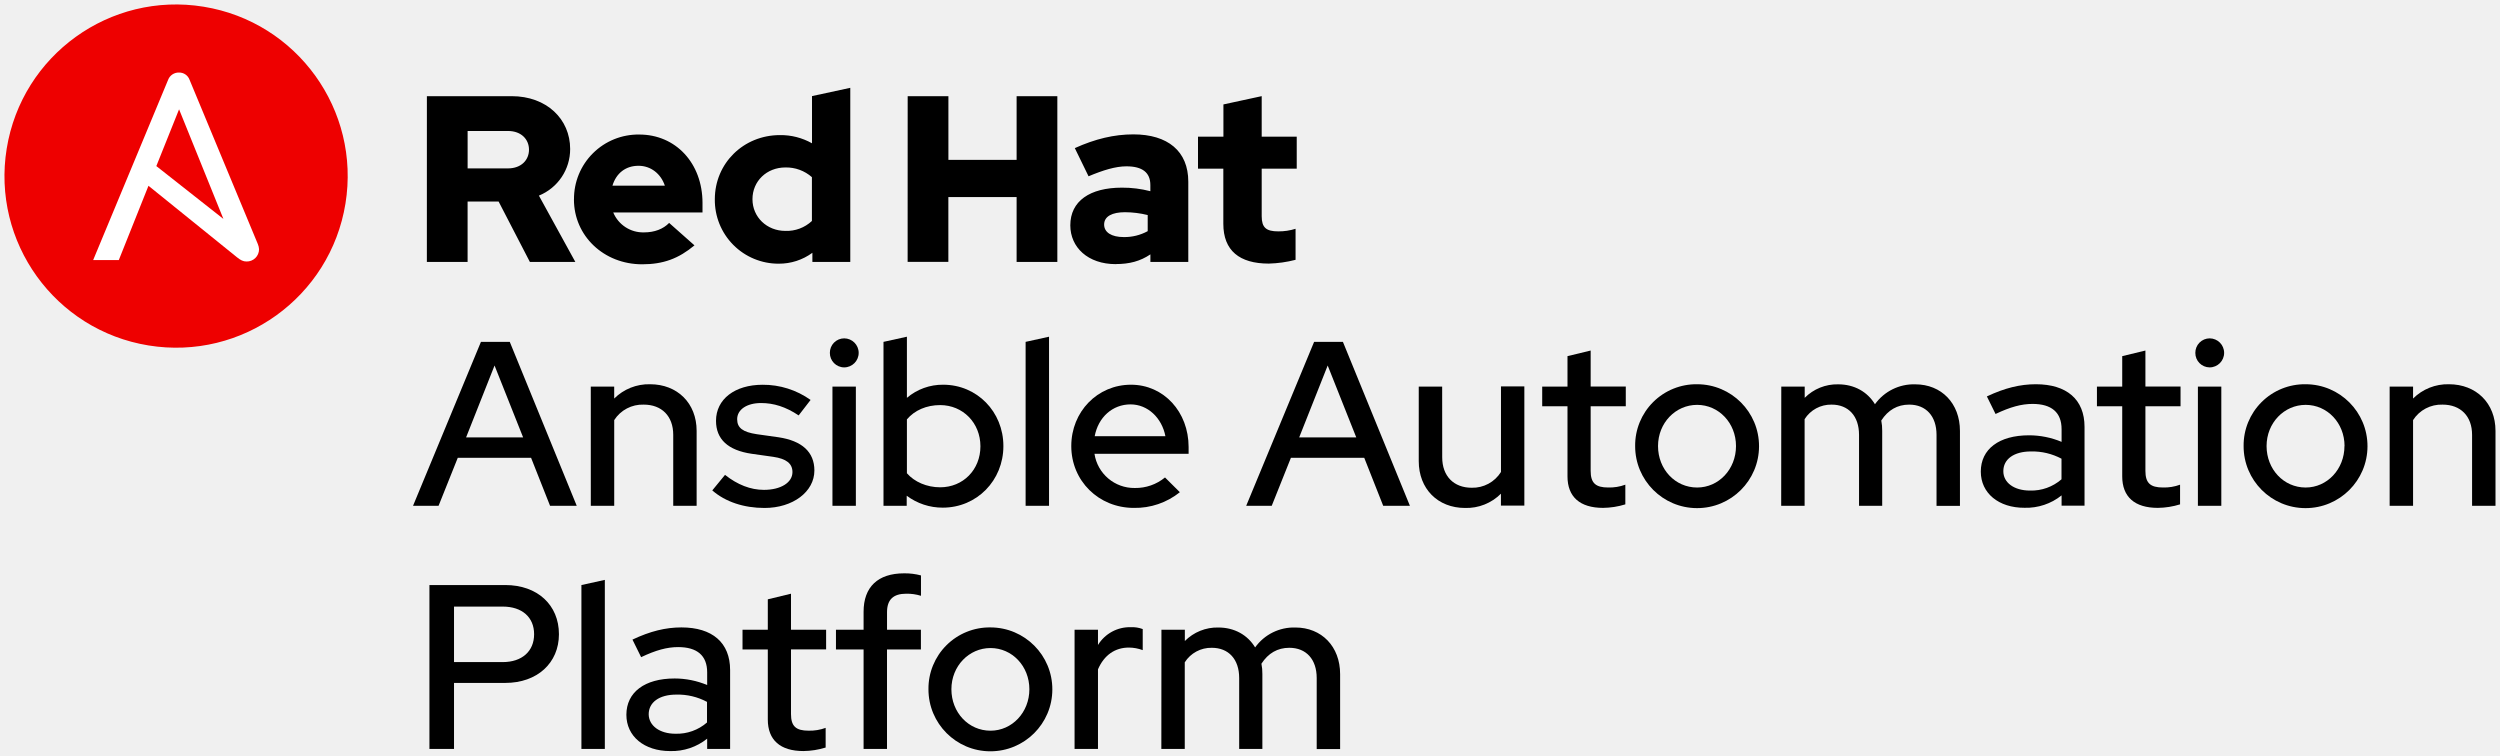
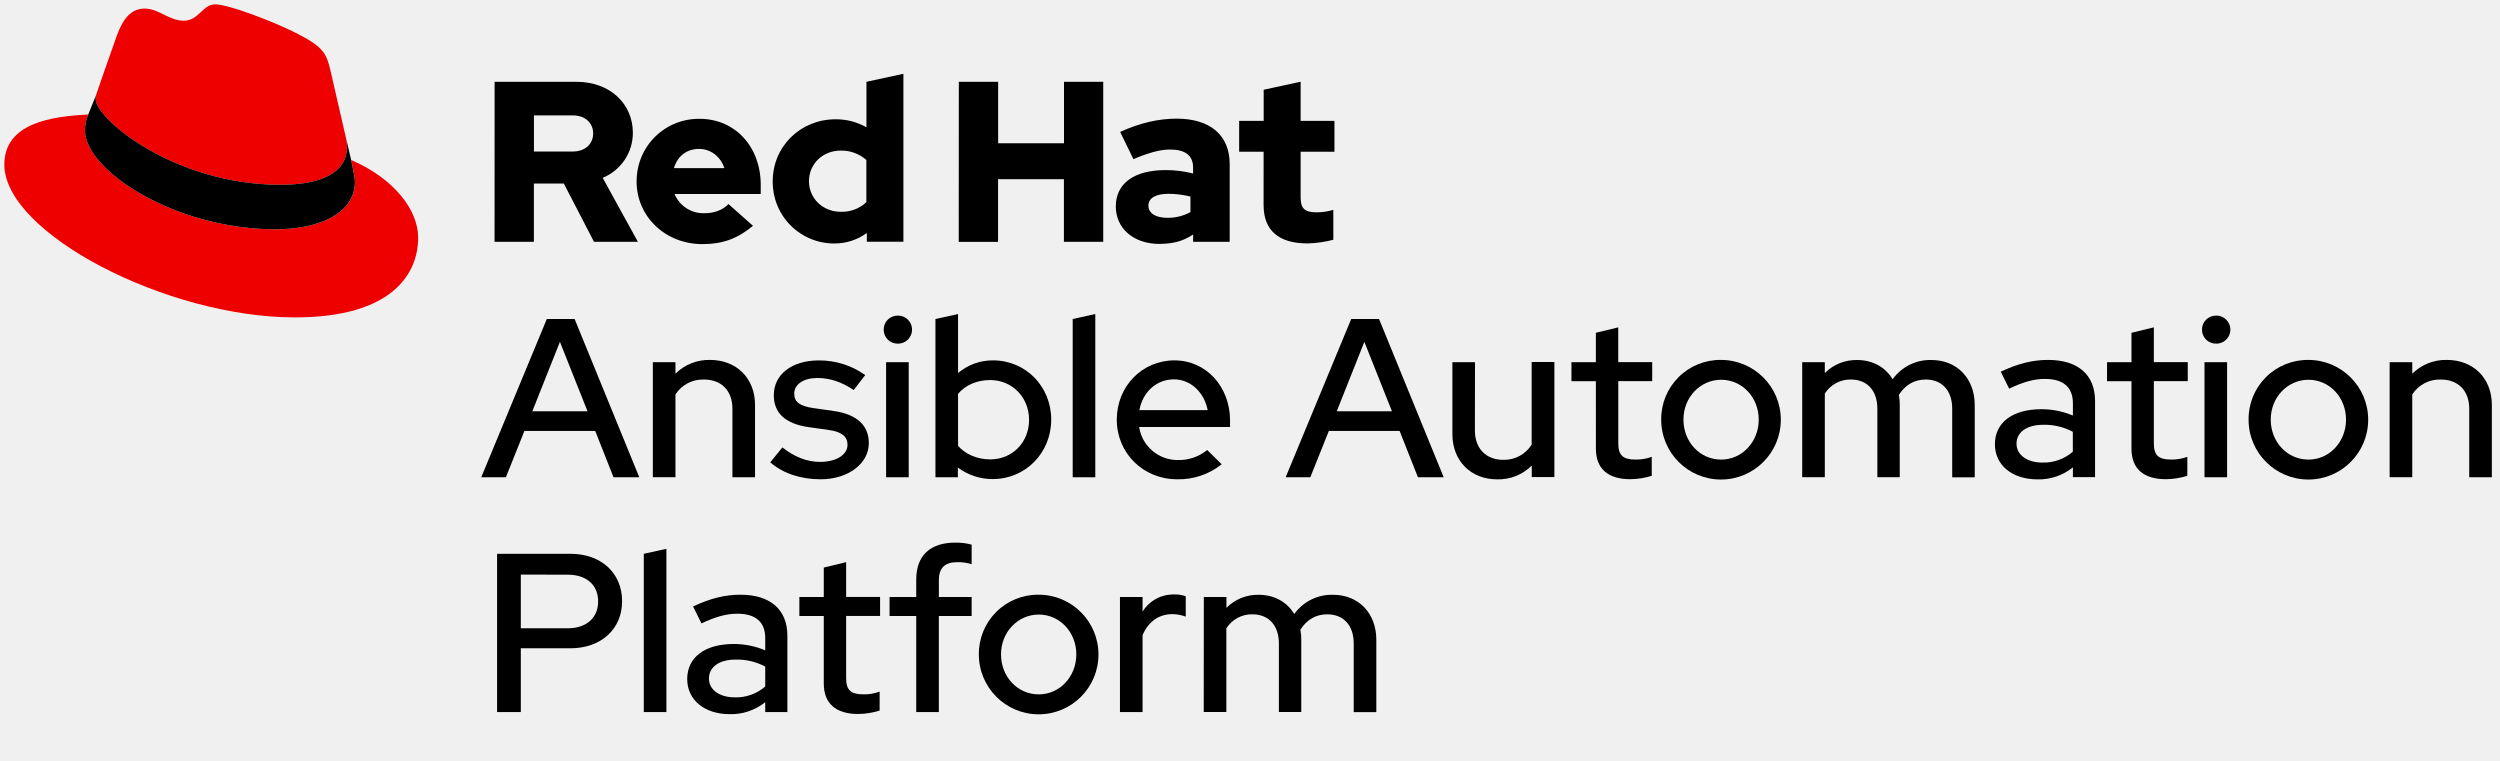
- <svg xmlns="http://www.w3.org/2000/svg" id="Logos" viewBox="0 0 1110.31 335.67">
+ <svg xmlns="http://www.w3.org/2000/svg" id="Logos" viewBox="0 0 1149.98 350">
  <defs>
-     <style>.cls-1{fill:#e00;}.cls-2{fill:#fff;}</style>
+     <style>.cls-1{fill:#e00;}</style>
  </defs>
-   <path d="M213.6,151.83h12.8l29.74,72.8H244.29l-8.43-21.32H203.31l-8.53,21.32H183.44Zm18.73,42.43-12.69-31.93L207,194.26Z" />
-   <path d="M262.38,171.69h10.4V177a21.81,21.81,0,0,1,15.91-6.35c12.17,0,20.7,8.43,20.7,20.7v33.28H299V193.12c0-8.32-5.1-13.42-13.11-13.42a14.94,14.94,0,0,0-13.1,6.87v38.06h-10.4Z" />
-   <path d="M322,210.9c5.51,4.37,11.34,6.66,17.26,6.66,7.49,0,12.69-3.22,12.69-7.9,0-3.75-2.7-5.93-8.53-6.77l-9.56-1.35C323.32,200,318,195.09,318,186.88c0-9.57,8.32-16,20.69-16A36.31,36.31,0,0,1,360,177.62l-5.3,6.87C348.91,180.64,343.6,179,338,179c-6.35,0-10.61,2.92-10.61,7.18,0,3.85,2.49,5.72,8.73,6.66l9.57,1.35c10.51,1.56,16,6.55,16,14.77,0,9.46-9.57,16.64-22.15,16.64-9.16,0-17.37-2.71-23.2-7.8Z" />
-   <path d="M368.56,156.72a6.39,6.39,0,0,1,6.35-6.45,6.45,6.45,0,0,1,0,12.9A6.4,6.4,0,0,1,368.56,156.72Zm11.55,67.91h-10.4V171.69h10.4Z" />
-   <path d="M418.69,225.46a26.48,26.48,0,0,1-16-5.3v4.47H392.38v-72.8l10.4-2.29v27.15a24.47,24.47,0,0,1,16.12-5.83c15,0,26.73,12,26.73,27.25S433.87,225.46,418.69,225.46Zm-15.91-39.21v23.93c3.32,3.84,8.84,6.24,14.76,6.24,10.2,0,17.89-7.8,17.89-18.21s-7.8-18.3-17.89-18.3C411.51,179.91,406.21,182.2,402.78,186.25Z" />
-   <path d="M465.9,224.63H455.5v-72.8l10.4-2.29Z" />
-   <path d="M503.55,225.57c-15.6,0-27.77-12-27.77-27.46,0-15.29,11.65-27.25,26.52-27.25,14.56,0,25.59,12.07,25.59,27.67v3H486.08A17.86,17.86,0,0,0,504,216.73a20.57,20.57,0,0,0,13.41-4.68L524,218.6A31.6,31.6,0,0,1,503.55,225.57Zm-17.37-31.83h31.41c-1.56-8.11-7.8-14.14-15.49-14.14C494.09,179.6,487.74,185.32,486.18,193.74Z" />
-   <path d="M583.63,151.83h12.79l29.75,72.8H614.31l-8.42-21.32H573.33l-8.52,21.32H553.47Zm18.72,42.43-12.69-31.93L577,194.26Z" />
-   <path d="M640.52,203.1c0,8.32,5.09,13.52,13.1,13.52a14.86,14.86,0,0,0,13-7v-38H677v52.94h-10.4v-5.3a21.62,21.62,0,0,1-15.91,6.34c-12.17,0-20.59-8.53-20.59-20.8V171.69h10.4Z" />
-   <path d="M696.16,180.43H684.93v-8.74h11.23V158.17l10.29-2.49v16h15.6v8.74h-15.6v28.71c0,5.4,2.19,7.38,7.8,7.38a20.37,20.37,0,0,0,7.6-1.25V224a34.66,34.66,0,0,1-9.88,1.56c-10.3,0-15.81-4.89-15.81-14Z" />
-   <path d="M753.77,170.65a27.51,27.51,0,1,1-27.56,27.46A27.17,27.17,0,0,1,753.77,170.65ZM771,198.11c0-10.3-7.7-18.3-17.27-18.3s-17.36,8-17.36,18.3,7.59,18.41,17.36,18.41C763.34,216.52,771,208.41,771,198.11Z" />
-   <path d="M791.11,171.69h10.4v5a20.28,20.28,0,0,1,14.87-6c7.18,0,13,3.33,16.33,8.84a21.22,21.22,0,0,1,17.89-8.84c11.65,0,19.86,8.43,19.86,20.7v33.28h-10.4V193.12c0-8.32-4.68-13.42-12.16-13.42-5.21,0-9.37,2.39-12.38,7.07a22.24,22.24,0,0,1,.41,4.58v33.28H825.64V193.12c0-8.32-4.68-13.42-12.17-13.42a13.88,13.88,0,0,0-12,6.45v38.48h-10.4Z" />
-   <path d="M879.72,209.45c0-10,8.11-16.12,21.42-16.12a37.45,37.45,0,0,1,14.46,2.91v-5.62c0-7.49-4.48-11.23-12.9-11.23-4.89,0-9.88,1.35-16.43,4.47l-3.85-7.8c7.9-3.74,14.77-5.41,21.74-5.41,13.73,0,21.63,6.76,21.63,18.93v35H915.6v-4.57a25.15,25.15,0,0,1-16.44,5.51C887.62,225.57,879.72,219,879.72,209.45Zm21.84,8.42a20.37,20.37,0,0,0,14-5v-9.15A27.45,27.45,0,0,0,902,200.5c-7.59,0-12.27,3.44-12.27,8.74C889.7,214.34,894.48,217.87,901.56,217.87Z" />
-   <path d="M942.53,180.43H931.3v-8.74h11.23V158.17l10.3-2.49v16h15.6v8.74h-15.6v28.71c0,5.4,2.18,7.38,7.8,7.38a20.35,20.35,0,0,0,7.59-1.25V224a34.66,34.66,0,0,1-9.88,1.56c-10.29,0-15.81-4.89-15.81-14Z" />
-   <path d="M975,156.72a6.39,6.39,0,0,1,6.34-6.45,6.45,6.45,0,0,1,0,12.9A6.4,6.4,0,0,1,975,156.72Zm11.54,67.91h-10.4V171.69h10.4Z" />
-   <path d="M1024,170.65a27.51,27.51,0,1,1-27.56,27.46A27.17,27.17,0,0,1,1024,170.65Zm17.27,27.46c0-10.3-7.7-18.3-17.27-18.3s-17.36,8-17.36,18.3,7.59,18.41,17.36,18.41C1033.53,216.52,1041.23,208.41,1041.23,198.11Z" />
-   <path d="M1061.3,171.69h10.4V177a21.81,21.81,0,0,1,15.91-6.35c12.17,0,20.7,8.43,20.7,20.7v33.28h-10.4V193.12c0-8.32-5.1-13.42-13.11-13.42a14.94,14.94,0,0,0-13.1,6.87v38.06h-10.4Z" />
-   <path d="M190.72,259.83h33.7c14.25,0,23.82,8.84,23.82,21.84,0,12.79-9.67,21.63-23.82,21.63H201.64v29.33H190.72Zm10.92,9.57v24.65h21.64c8.53,0,13.93-4.79,13.93-12.38s-5.4-12.27-13.93-12.27Z" />
-   <path d="M268.62,332.63h-10.4v-72.8l10.4-2.29Z" />
-   <path d="M278.19,317.45c0-10,8.11-16.12,21.42-16.12a37.41,37.41,0,0,1,14.46,2.91v-5.62c0-7.49-4.47-11.23-12.9-11.23-4.89,0-9.88,1.35-16.43,4.47l-3.85-7.8c7.9-3.74,14.77-5.41,21.74-5.41,13.73,0,21.63,6.76,21.63,18.93v35.05H314.07v-4.57a25.14,25.14,0,0,1-16.43,5.51C286.09,333.57,278.19,327,278.19,317.45ZM300,325.87a20.37,20.37,0,0,0,14-5v-9.15a27.45,27.45,0,0,0-13.63-3.23c-7.59,0-12.27,3.44-12.27,8.74C288.17,322.34,293,325.87,300,325.87Z" />
-   <path d="M341,288.43H329.77v-8.74H341V266.17l10.3-2.49v16h15.6v8.74H351.3v28.71c0,5.4,2.18,7.38,7.8,7.38a20.35,20.35,0,0,0,7.59-1.25V332a34.66,34.66,0,0,1-9.88,1.56c-10.29,0-15.81-4.89-15.81-14Z" />
-   <path d="M383.54,279.69v-8c0-11,6.34-17.06,18-17.06a27.45,27.45,0,0,1,7.49.93v9.05a21,21,0,0,0-6.55-.93c-5.72,0-8.53,2.6-8.53,8.21v7.8H409v8.74H393.94v44.2h-10.4v-44.2H371.27v-8.74Z" />
-   <path d="M439.91,278.65a27.51,27.51,0,1,1-27.56,27.46A27.17,27.17,0,0,1,439.91,278.65Zm17.26,27.46c0-10.3-7.7-18.3-17.26-18.3s-17.37,8-17.37,18.3,7.59,18.41,17.37,18.41C449.47,324.52,457.17,316.41,457.17,306.11Z" />
-   <path d="M477.24,279.69h10.4v6.76a16.59,16.59,0,0,1,14.56-7.9,13.31,13.31,0,0,1,5.31.83v9.36a17.8,17.8,0,0,0-6.14-1.14c-6.14,0-11,3.33-13.73,9.67v35.36h-10.4Z" />
-   <path d="M515.82,279.69h10.4v5a20.32,20.32,0,0,1,14.88-6c7.17,0,13,3.33,16.33,8.84a21.2,21.2,0,0,1,17.88-8.84c11.65,0,19.87,8.43,19.87,20.7v33.28h-10.4V301.12c0-8.32-4.68-13.42-12.17-13.42-5.2,0-9.36,2.39-12.38,7.07a21.57,21.57,0,0,1,.42,4.58v33.28h-10.3V301.12c0-8.32-4.68-13.42-12.17-13.42a13.89,13.89,0,0,0-12,6.45v38.48h-10.4Z" />
-   <path d="M543.31,99.4c0,11.88,7.15,17.67,20.19,17.67a52.59,52.59,0,0,0,11.89-1.68V101.61a24.78,24.78,0,0,1-7.68,1.15c-5.36,0-7.36-1.68-7.36-6.73V74.9h15.56V60.7H560.35v-18l-17,3.68V60.7H532.06V74.9h11.25Zm-52.94.32c0-3.69,3.68-5.47,9.25-5.47a42.6,42.6,0,0,1,10.1,1.26v7.15a21.5,21.5,0,0,1-10.62,2.63c-5.47,0-8.73-2.1-8.73-5.57m5.2,17.56c6,0,10.83-1.26,15.35-4.31v3.36h16.83V80.68c0-13.57-9.15-21-24.4-21-8.52,0-16.93,2-26,6.1l6.1,12.51c6.52-2.73,12-4.42,16.83-4.42,7.05,0,10.62,2.74,10.62,8.31v2.74a49,49,0,0,0-12.62-1.58c-14.3,0-22.93,6-22.93,16.72,0,9.78,7.79,17.25,20.2,17.25m-92.45-1h18.09V87.52H451.5v28.81h18.09V42.71H451.5V71H421.21V42.71H403.12ZM334.19,88.46c0-8,6.31-14.09,14.62-14.09a17.25,17.25,0,0,1,11.78,4.31V98.14a16.37,16.37,0,0,1-11.78,4.41c-8.2,0-14.62-6.1-14.62-14.09m26.61,27.87h16.83V39l-17,3.68V63.64A28.24,28.24,0,0,0,346.39,60c-16.19,0-28.92,12.52-28.92,28.5a28.26,28.26,0,0,0,28.4,28.61,25,25,0,0,0,14.93-4.84Zm-77.19-42.7c5.36,0,9.89,3.47,11.67,8.84H272c1.68-5.58,5.89-8.84,11.57-8.84M254.9,88.57c0,16.19,13.25,28.81,30.29,28.81,9.36,0,16.19-2.52,23.24-8.41L297.18,99c-2.63,2.73-6.52,4.21-11.15,4.21a14.37,14.37,0,0,1-13.67-8.84H312V90.14c0-17.66-11.89-30.39-28.08-30.39a28.57,28.57,0,0,0-29,28.82m-29.34-30.4c6,0,9.36,3.79,9.36,8.31s-3.37,8.31-9.36,8.31H207.68V58.17Zm-36,58.16h18.09V89.51h13.78l13.88,26.82h20.19L239.34,86.88a22.27,22.27,0,0,0,13.88-20.71c0-13.25-10.41-23.46-26-23.46H189.59Z" />
-   <circle class="cls-1" cx="78.21" cy="78.21" r="76.21" transform="translate(-11.55 142.84) rotate(-80.76)" />
-   <path class="cls-2" d="M114.53,108.44l-30.34-73a4.87,4.87,0,0,0-4.69-3.22,5,5,0,0,0-4.83,3.22l-33.3,80.07H52.76l13.18-33,39.33,31.77c1.59,1.28,2.73,1.86,4.21,1.86a5.44,5.44,0,0,0,5.57-5.44A7.07,7.07,0,0,0,114.53,108.44Zm-35-59.89L99.22,97.23,69.43,73.76Z" />
+   <path d="M251.53,146.74h12.79l29.75,72.8H282.21l-8.42-21.32H241.23l-8.53,21.32H221.37Zm18.72,42.43-12.69-31.93-12.69,31.93Z" />
+   <path d="M300.3,166.6h10.4v5.3a21.82,21.82,0,0,1,15.92-6.34c12.17,0,20.69,8.42,20.69,20.7v33.28h-10.4V188c0-8.32-5.09-13.42-13.1-13.42a15,15,0,0,0-13.11,6.86v38.07H300.3Z" />
+   <path d="M359.89,205.81c5.52,4.37,11.34,6.66,17.27,6.66,7.49,0,12.69-3.23,12.69-7.91,0-3.74-2.71-5.93-8.53-6.76l-9.57-1.35c-10.5-1.56-15.81-6.45-15.81-14.66,0-9.57,8.32-16,20.7-16A36.28,36.28,0,0,1,398,172.53l-5.3,6.86c-5.83-3.85-11.13-5.51-16.75-5.51-6.34,0-10.61,2.91-10.61,7.18,0,3.85,2.5,5.72,8.74,6.65l9.57,1.36c10.5,1.56,16,6.55,16,14.76,0,9.47-9.57,16.64-22.15,16.64-9.15,0-17.37-2.7-23.19-7.8Z" />
+   <path d="M406.49,151.62a6.38,6.38,0,0,1,6.34-6.44,6.45,6.45,0,1,1,0,12.89A6.39,6.39,0,0,1,406.49,151.62ZM418,219.54h-10.4V166.6H418Z" />
+   <path d="M456.61,220.37a26.45,26.45,0,0,1-16-5.3v4.47H430.3v-72.8l10.4-2.29v27.14a24.56,24.56,0,0,1,16.12-5.82c15,0,26.73,12,26.73,27.25S471.8,220.37,456.61,220.37ZM440.7,181.16v23.92c3.33,3.85,8.84,6.24,14.77,6.24,10.19,0,17.89-7.8,17.89-18.2s-7.8-18.3-17.89-18.3C449.44,174.82,444.13,177.1,440.7,181.16Z" />
+   <path d="M503.83,219.54h-10.4v-72.8l10.4-2.29Z" />
+   <path d="M541.48,220.47c-15.61,0-27.77-12-27.77-27.45,0-15.29,11.65-27.25,26.52-27.25,14.56,0,25.58,12.06,25.58,27.66v3H524a17.86,17.86,0,0,0,17.89,15.18A20.56,20.56,0,0,0,555.31,207l6.65,6.56A31.56,31.56,0,0,1,541.48,220.47Zm-17.37-31.82h31.41c-1.56-8.11-7.8-14.15-15.5-14.15C532,174.5,525.67,180.23,524.11,188.65Z" />
+   <path d="M621.55,146.74h12.8l29.74,72.8H652.24l-8.43-21.32H611.26l-8.53,21.32H591.39Zm18.73,42.43-12.69-31.93L614.9,189.17Z" />
+   <path d="M678.44,198c0,8.32,5.1,13.52,13.11,13.52a14.88,14.88,0,0,0,13-7v-38H715v52.94h-10.4v-5.31a21.65,21.65,0,0,1-15.92,6.35c-12.16,0-20.59-8.53-20.59-20.8V166.6h10.4Z" />
+   <path d="M734.08,175.34H722.85V166.6h11.23V153.08l10.3-2.5v16H760v8.74h-15.6V204c0,5.41,2.18,7.39,7.8,7.39a20.55,20.55,0,0,0,7.59-1.25v8.73a34.32,34.32,0,0,1-9.88,1.56c-10.3,0-15.81-4.88-15.81-14Z" />
+   <path d="M791.7,165.56A27.51,27.51,0,1,1,764.14,193,27.17,27.17,0,0,1,791.7,165.56ZM809,193c0-10.3-7.69-18.31-17.26-18.31s-17.37,8-17.37,18.31,7.59,18.41,17.37,18.41C801.27,211.43,809,203.31,809,193Z" />
+   <path d="M829,166.6h10.4v5a20.35,20.35,0,0,1,14.88-6c7.17,0,13,3.33,16.32,8.84a21.23,21.23,0,0,1,17.89-8.84c11.65,0,19.87,8.42,19.87,20.7v33.28H898V188c0-8.32-4.68-13.42-12.17-13.42-5.2,0-9.36,2.39-12.38,7.07a21.57,21.57,0,0,1,.42,4.58v33.28h-10.3V188c0-8.32-4.68-13.42-12.17-13.42a13.87,13.87,0,0,0-12,6.45v38.48H829Z" />
+   <path d="M917.64,204.35c0-10,8.11-16.12,21.42-16.12a37.23,37.23,0,0,1,14.46,2.92v-5.62c0-7.49-4.47-11.23-12.9-11.23-4.88,0-9.88,1.35-16.43,4.47l-3.85-7.8c7.91-3.75,14.77-5.41,21.74-5.41,13.73,0,21.63,6.76,21.63,18.93v35H953.52V215a25.07,25.07,0,0,1-16.43,5.51C925.54,220.47,917.64,213.92,917.64,204.35Zm21.84,8.43a20.38,20.38,0,0,0,14-5v-9.16a27.54,27.54,0,0,0-13.62-3.22c-7.6,0-12.28,3.43-12.28,8.74C927.62,209.24,932.41,212.78,939.48,212.78Z" />
+   <path d="M980.46,175.34H969.22V166.6h11.24V153.08l10.29-2.5v16h15.6v8.74h-15.6V204c0,5.41,2.19,7.39,7.8,7.39a20.57,20.57,0,0,0,7.6-1.25v8.73a34.32,34.32,0,0,1-9.88,1.56c-10.3,0-15.81-4.88-15.81-14Z" />
+   <path d="M1012.9,151.62a6.39,6.39,0,0,1,6.35-6.44,6.45,6.45,0,1,1,0,12.89A6.39,6.39,0,0,1,1012.9,151.62Zm11.55,67.92h-10.4V166.6h10.4Z" />
+   <path d="M1061.89,165.56A27.51,27.51,0,1,1,1034.33,193,27.17,27.17,0,0,1,1061.89,165.56ZM1079.15,193c0-10.3-7.69-18.31-17.26-18.31s-17.37,8-17.37,18.31,7.59,18.41,17.37,18.41C1071.46,211.43,1079.15,203.31,1079.15,193Z" />
+   <path d="M1099.22,166.6h10.4v5.3a21.8,21.8,0,0,1,15.92-6.34c12.16,0,20.69,8.42,20.69,20.7v33.28h-10.4V188c0-8.32-5.09-13.42-13.1-13.42a15,15,0,0,0-13.11,6.86v38.07h-10.4Z" />
+   <path d="M228.65,254.74h33.7c14.24,0,23.81,8.84,23.81,21.84,0,12.79-9.67,21.63-23.81,21.63H239.57v29.33H228.65Zm10.92,9.56V289H261.2c8.53,0,13.94-4.78,13.94-12.37s-5.41-12.28-13.94-12.28Z" />
+   <path d="M306.54,327.54h-10.4v-72.8l10.4-2.29Z" />
+   <path d="M316.11,312.35c0-10,8.11-16.12,21.43-16.12A37.22,37.22,0,0,1,352,299.15v-5.62c0-7.49-4.47-11.23-12.89-11.23-4.89,0-9.89,1.35-16.44,4.47l-3.85-7.8c7.91-3.75,14.77-5.41,21.74-5.41,13.73,0,21.63,6.76,21.63,18.93v35.05H352V323a25.07,25.07,0,0,1-16.43,5.51C324,328.47,316.11,321.92,316.11,312.35ZM338,320.78a20.38,20.38,0,0,0,14-5v-9.16a27.51,27.51,0,0,0-13.62-3.22c-7.59,0-12.27,3.43-12.27,8.74C326.1,317.24,330.88,320.78,338,320.78Z" />
+   <path d="M378.93,283.34H367.7V274.6h11.23V261.08l10.29-2.5v16h15.61v8.74H389.22V312c0,5.41,2.19,7.39,7.81,7.39a20.55,20.55,0,0,0,7.59-1.25v8.73a34.32,34.32,0,0,1-9.88,1.56c-10.3,0-15.81-4.88-15.81-14Z" />
+   <path d="M421.46,274.6v-8c0-11,6.35-17,18-17a27.45,27.45,0,0,1,7.49.93v9a20.73,20.73,0,0,0-6.55-.94c-5.72,0-8.53,2.6-8.53,8.22v7.8h15.08v8.74H431.86v44.2h-10.4v-44.2H409.19V274.6Z" />
+   <path d="M477.83,273.56A27.51,27.51,0,1,1,450.27,301,27.17,27.17,0,0,1,477.83,273.56ZM495.1,301c0-10.3-7.7-18.31-17.27-18.31s-17.37,8-17.37,18.31,7.59,18.41,17.37,18.41C487.4,319.43,495.1,311.31,495.1,301Z" />
+   <path d="M515.17,274.6h10.4v6.76a16.55,16.55,0,0,1,14.56-7.9,13.12,13.12,0,0,1,5.3.83v9.36a17.81,17.81,0,0,0-6.14-1.15c-6.13,0-11,3.33-13.72,9.68v35.36h-10.4Z" />
+   <path d="M553.75,274.6h10.4v5a20.31,20.31,0,0,1,14.87-6c7.18,0,13,3.33,16.33,8.84a21.21,21.21,0,0,1,17.89-8.84c11.65,0,19.86,8.42,19.86,20.7v33.28H622.7V296c0-8.32-4.68-13.42-12.16-13.42-5.21,0-9.37,2.39-12.38,7.07a22.24,22.24,0,0,1,.41,4.58v33.28H588.28V296c0-8.32-4.68-13.42-12.17-13.42a13.86,13.86,0,0,0-12,6.45v38.48h-10.4Z" />
+   <path class="cls-1" d="M129,85c12.51,0,30.61-2.58,30.61-17.46a14,14,0,0,0-.31-3.42l-7.45-32.36c-1.72-7.12-3.23-10.35-15.73-16.6C126.39,10.19,105.26,2,99,2c-5.82,0-7.55,7.54-14.45,7.54-6.68,0-11.64-5.6-17.89-5.6-6,0-9.91,4.09-12.93,12.5,0,0-8.41,23.72-9.49,27.16A6.43,6.43,0,0,0,44,45.54C44,54.76,80.33,85,129,85m32.55-11.42c1.73,8.19,1.73,9.05,1.73,10.13,0,14-15.74,21.77-36.43,21.77C80,105.47,39.08,78.1,39.08,60a18.45,18.45,0,0,1,1.51-7.33C23.77,53.52,2,56.54,2,75.72,2,107.2,76.59,146,135.65,146c45.28,0,56.7-20.48,56.7-36.65,0-12.72-11-27.16-30.83-35.78" />
+   <path d="M161.52,73.57c1.73,8.19,1.73,9.05,1.73,10.13,0,14-15.74,21.77-36.43,21.77C80,105.47,39.08,78.1,39.08,60a18.45,18.45,0,0,1,1.51-7.33l3.66-9.06A6.43,6.43,0,0,0,44,45.54C44,54.76,80.33,85,129,85c12.51,0,30.61-2.58,30.61-17.46a14,14,0,0,0-.31-3.42Z" />
+   <path d="M581.24,94.3c0,11.89,7.15,17.67,20.19,17.67a52.11,52.11,0,0,0,11.89-1.68V96.51a24.84,24.84,0,0,1-7.68,1.16c-5.37,0-7.36-1.68-7.36-6.73V69.8h15.56V55.6H598.28v-18l-17,3.68V55.6H570V69.8h11.25Zm-53,.32c0-3.68,3.69-5.47,9.26-5.47a43.12,43.12,0,0,1,10.1,1.26v7.15A21.51,21.51,0,0,1,537,100.19c-5.46,0-8.73-2.1-8.73-5.57m5.2,17.56c6,0,10.84-1.26,15.36-4.31v3.37h16.82V75.58c0-13.56-9.14-21-24.39-21-8.52,0-16.94,2-26,6.1l6.1,12.52c6.52-2.74,12-4.42,16.83-4.42,7,0,10.62,2.73,10.62,8.31v2.73a49.53,49.53,0,0,0-12.62-1.58c-14.31,0-22.93,6-22.93,16.73,0,9.78,7.78,17.24,20.19,17.24m-92.44-.94h18.09V82.42h30.29v28.82h18.09V37.62H489.43V65.91H459.14V37.62H441.05ZM372.12,83.37c0-8,6.31-14.1,14.62-14.1a17.22,17.22,0,0,1,11.78,4.32V93a16.36,16.36,0,0,1-11.78,4.42c-8.2,0-14.62-6.1-14.62-14.09m26.61,27.87h16.83V33.94l-17,3.68V58.55a28.3,28.3,0,0,0-14.2-3.68c-16.19,0-28.92,12.51-28.92,28.5A28.25,28.25,0,0,0,383.8,112a25.12,25.12,0,0,0,14.93-4.83Zm-77.19-42.7c5.36,0,9.88,3.47,11.67,8.83H310c1.68-5.57,5.89-8.83,11.57-8.83M292.83,83.47c0,16.2,13.25,28.82,30.28,28.82,9.36,0,16.2-2.53,23.25-8.42l-11.26-10c-2.63,2.74-6.52,4.21-11.14,4.21a14.39,14.39,0,0,1-13.68-8.83h39.65V85.05c0-17.67-11.88-30.39-28.08-30.39a28.57,28.57,0,0,0-29,28.81M263.49,53.08c6,0,9.36,3.78,9.36,8.31s-3.37,8.31-9.36,8.31H245.61V53.08Zm-36,58.16h18.09V84.42h13.77l13.89,26.82h20.19l-16.2-29.45a22.27,22.27,0,0,0,13.88-20.72c0-13.25-10.41-23.45-26-23.45H227.52Z" />
</svg>
